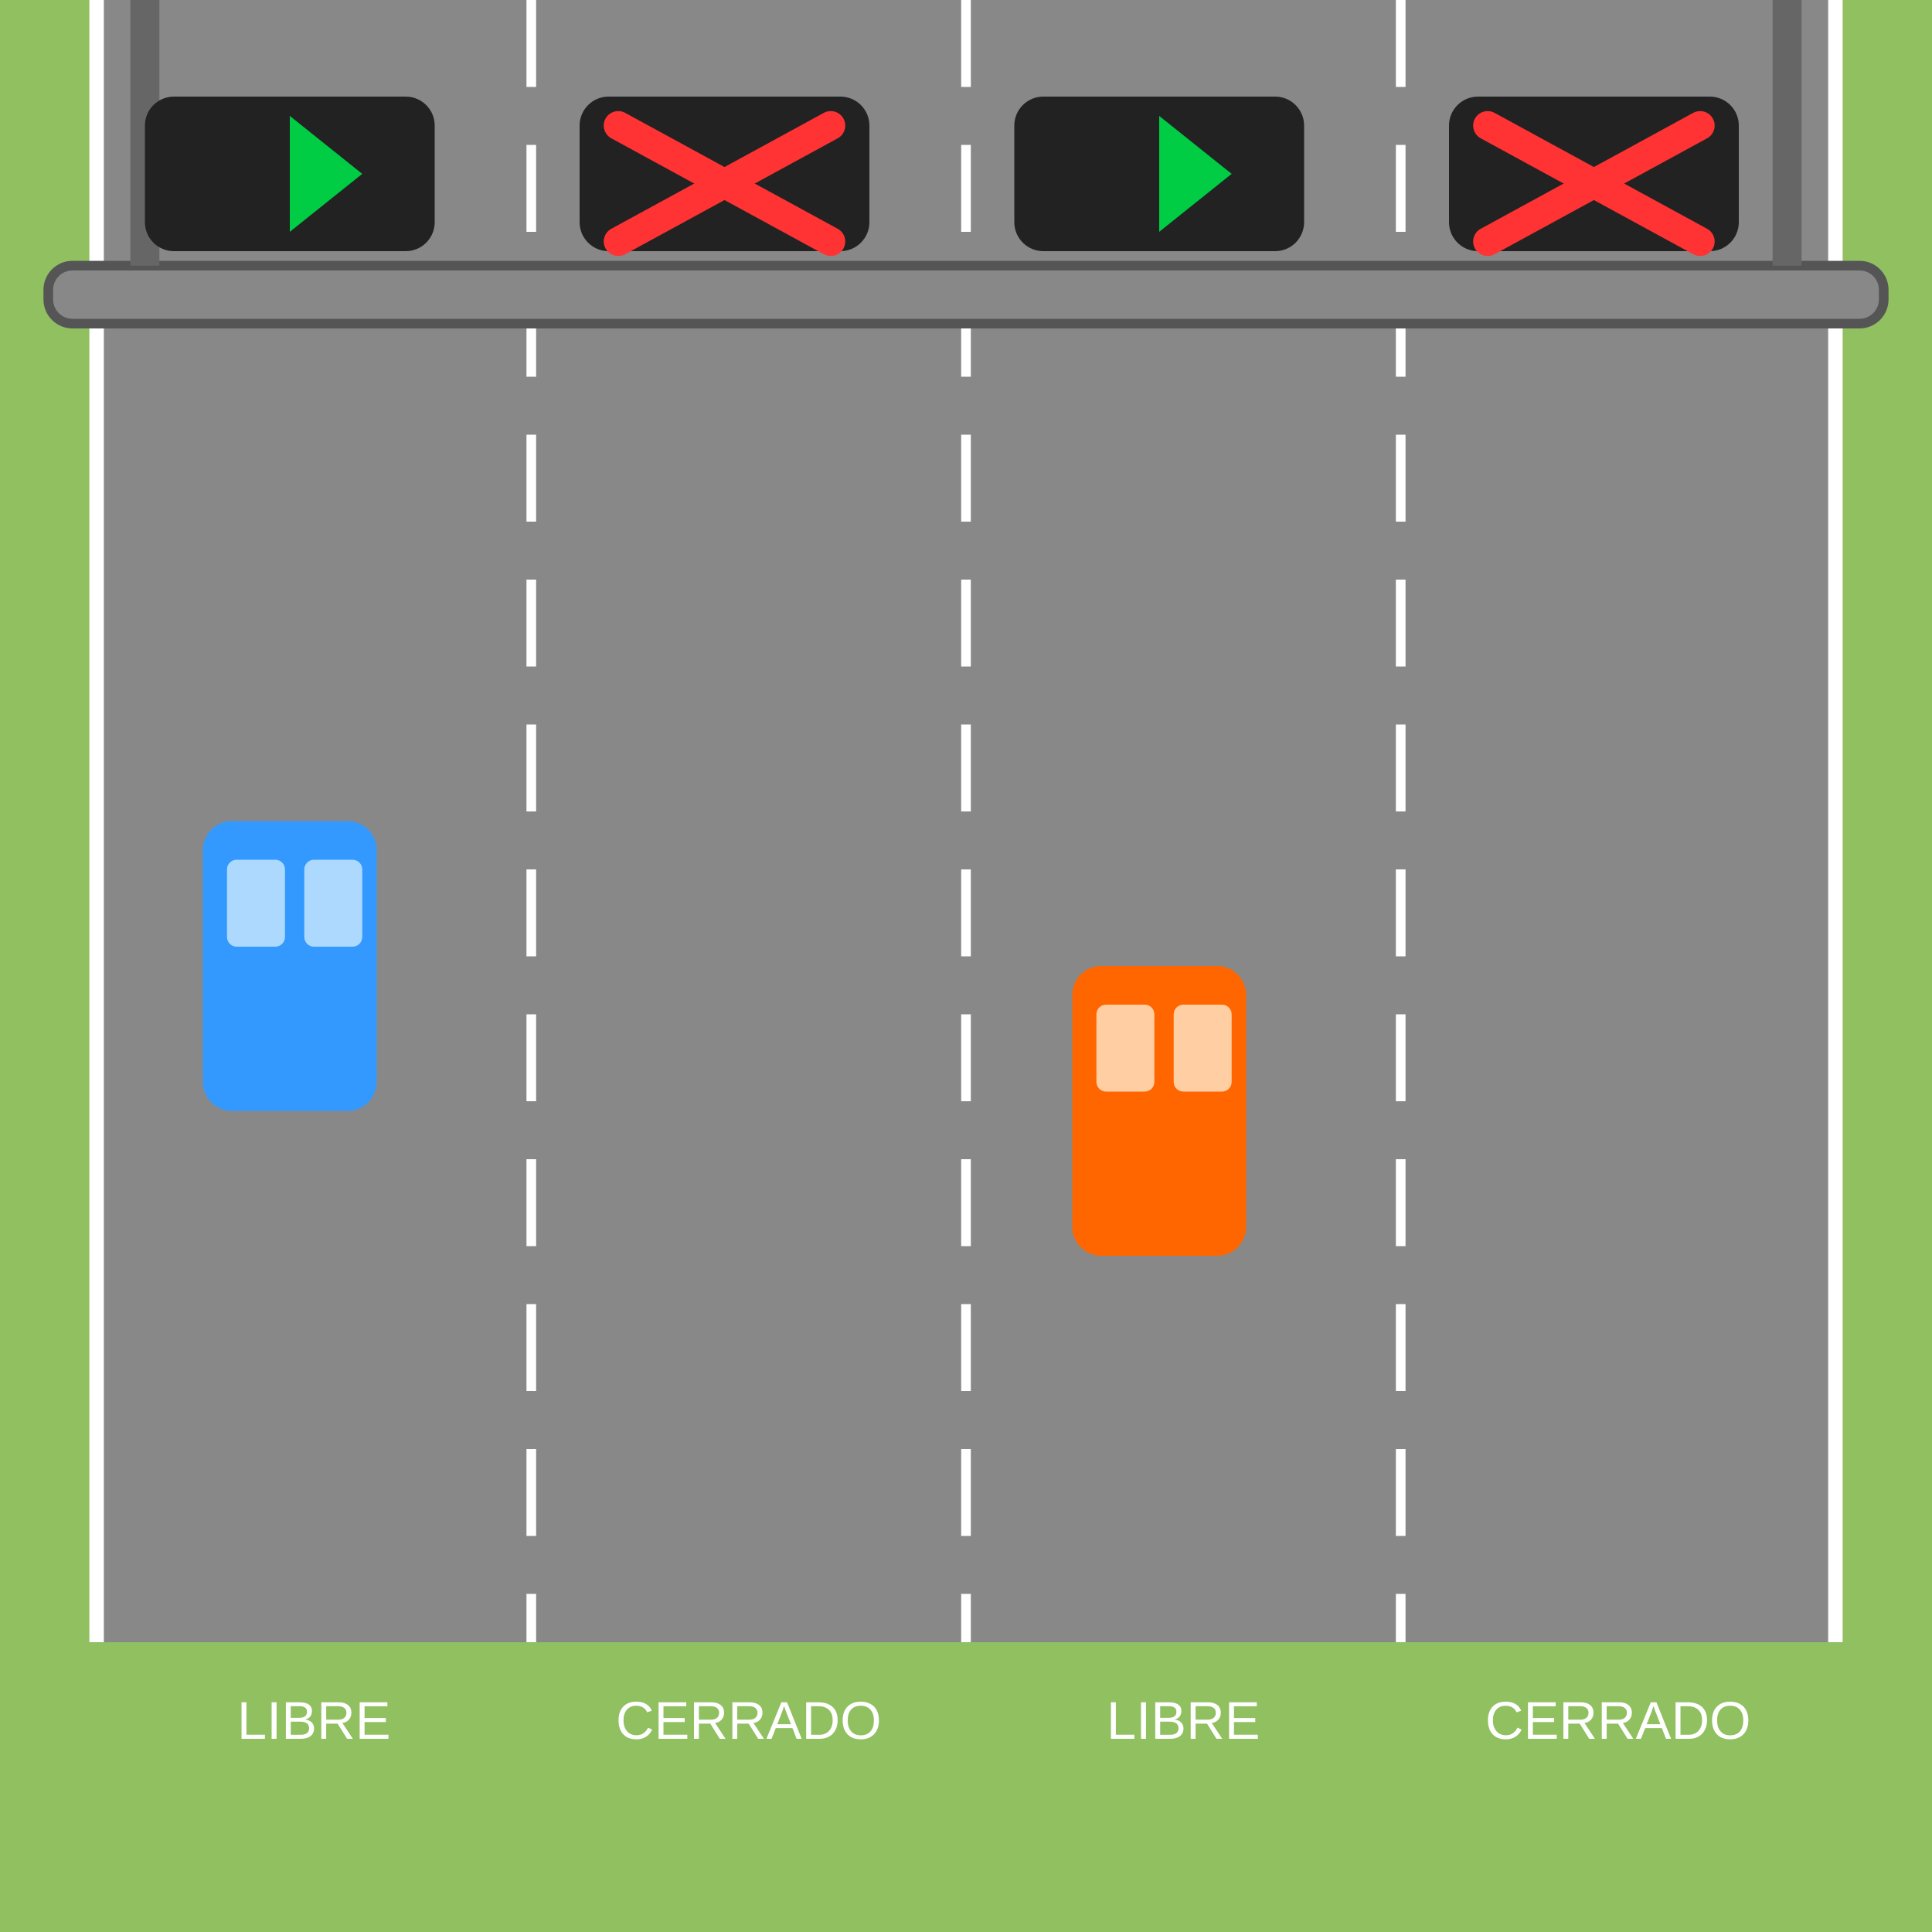
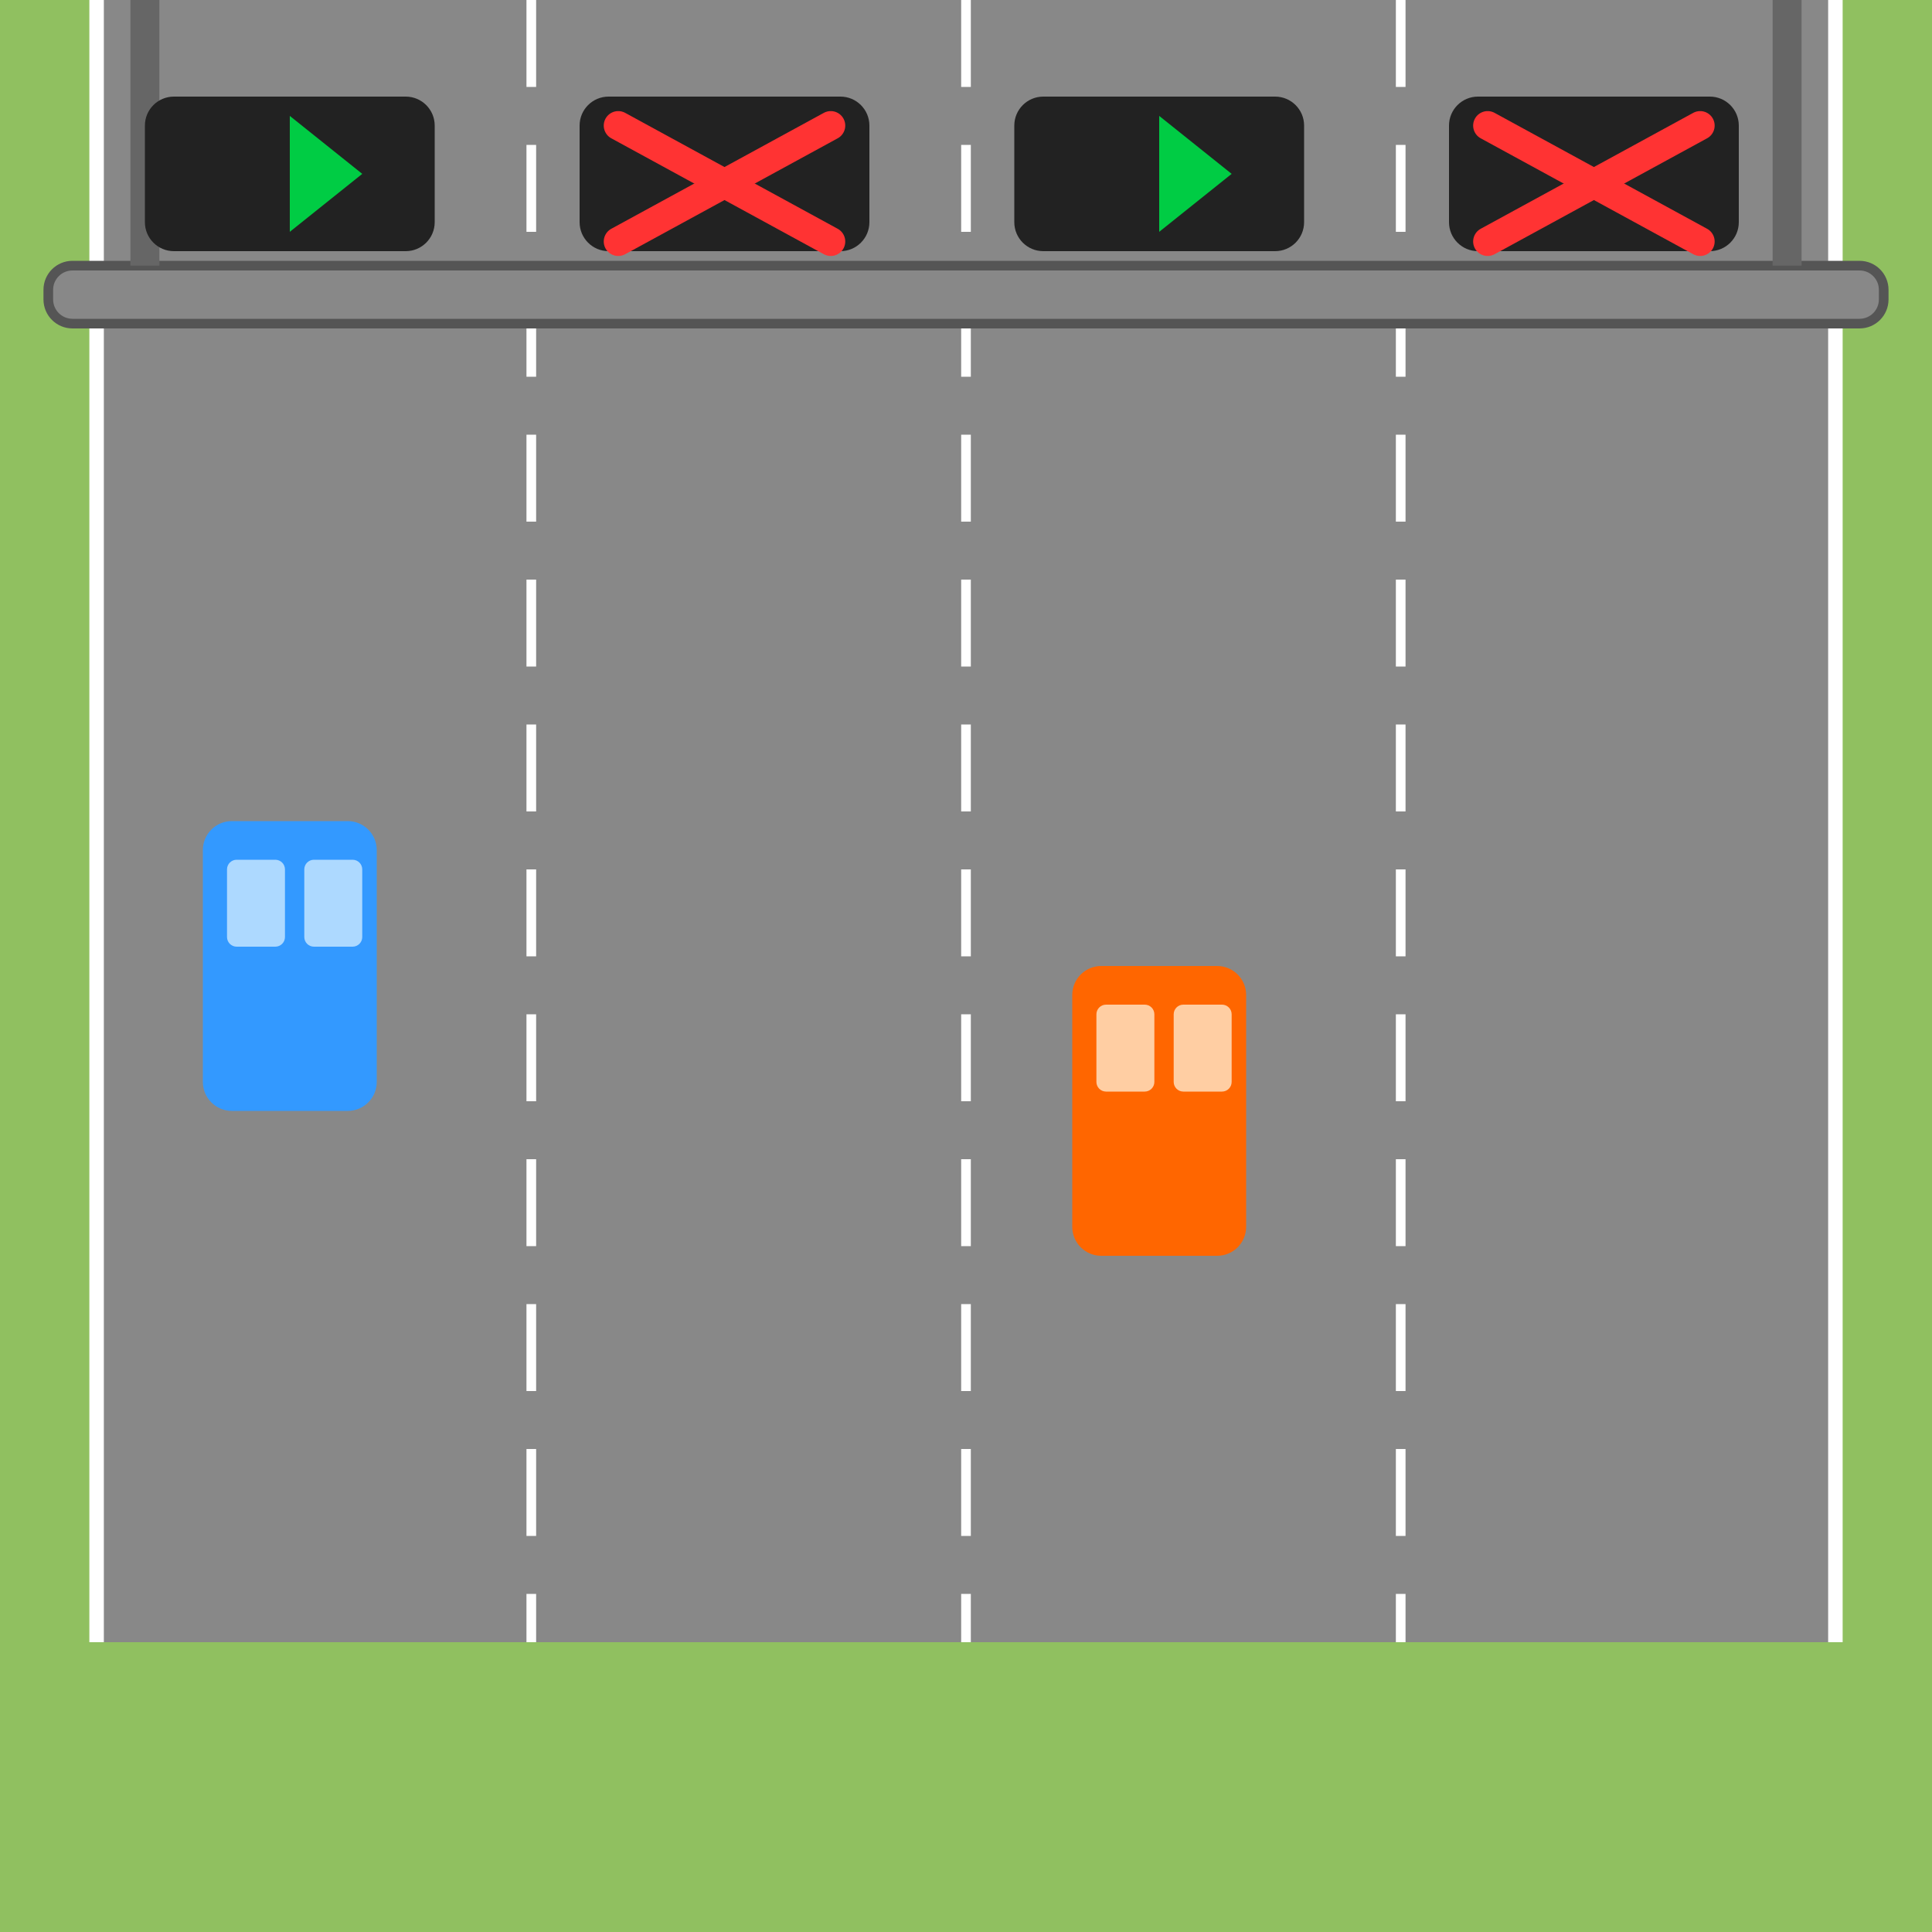
<svg xmlns="http://www.w3.org/2000/svg" viewBox="0 0 400 400" width="400" height="400">
  <rect width="400" height="400" fill="#90C060" />
  <rect x="20" y="0" width="360" height="340" fill="#888888" />
  <line x1="110" y1="0" x2="110" y2="340" stroke="white" stroke-width="2" stroke-dasharray="18,12" />
  <line x1="200" y1="0" x2="200" y2="340" stroke="white" stroke-width="2" stroke-dasharray="18,12" />
  <line x1="290" y1="0" x2="290" y2="340" stroke="white" stroke-width="2" stroke-dasharray="18,12" />
  <line x1="20" y1="0" x2="20" y2="340" stroke="white" stroke-width="3" />
  <line x1="380" y1="0" x2="380" y2="340" stroke="white" stroke-width="3" />
  <rect x="10" y="55" width="380" height="12" rx="5" fill="#888888" stroke="#555" stroke-width="2" />
  <line x1="30" y1="55" x2="30" y2="0" stroke="#666" stroke-width="6" />
  <line x1="370" y1="55" x2="370" y2="0" stroke="#666" stroke-width="6" />
  <rect x="30" y="20" width="60" height="32" rx="6" fill="#222222" />
  <polygon points="60,24 60,48 75,36" fill="#00CC44" />
  <rect x="120" y="20" width="60" height="32" rx="6" fill="#222222" />
  <line x1="128" y1="26" x2="172" y2="50" stroke="#FF3333" stroke-width="6" stroke-linecap="round" />
  <line x1="172" y1="26" x2="128" y2="50" stroke="#FF3333" stroke-width="6" stroke-linecap="round" />
  <rect x="210" y="20" width="60" height="32" rx="6" fill="#222222" />
  <polygon points="240,24 240,48 255,36" fill="#00CC44" />
  <rect x="300" y="20" width="60" height="32" rx="6" fill="#222222" />
  <line x1="308" y1="26" x2="352" y2="50" stroke="#FF3333" stroke-width="6" stroke-linecap="round" />
  <line x1="352" y1="26" x2="308" y2="50" stroke="#FF3333" stroke-width="6" stroke-linecap="round" />
  <rect x="42" y="170" width="36" height="60" rx="6" fill="#3399FF" />
  <rect x="47" y="178" width="12" height="18" rx="2" fill="#CCE8FF" opacity="0.8" />
  <rect x="63" y="178" width="12" height="18" rx="2" fill="#CCE8FF" opacity="0.8" />
  <rect x="222" y="200" width="36" height="60" rx="6" fill="#FF6600" />
  <rect x="227" y="208" width="12" height="18" rx="2" fill="#FFE8CC" opacity="0.8" />
  <rect x="243" y="208" width="12" height="18" rx="2" fill="#FFE8CC" opacity="0.8" />
-   <text x="65" y="360" text-anchor="middle" font-family="Arial,sans-serif" font-size="11" fill="white">LIBRE</text>
-   <text x="155" y="360" text-anchor="middle" font-family="Arial,sans-serif" font-size="11" fill="white">CERRADO</text>
-   <text x="245" y="360" text-anchor="middle" font-family="Arial,sans-serif" font-size="11" fill="white">LIBRE</text>
-   <text x="335" y="360" text-anchor="middle" font-family="Arial,sans-serif" font-size="11" fill="white">CERRADO</text>
</svg>
